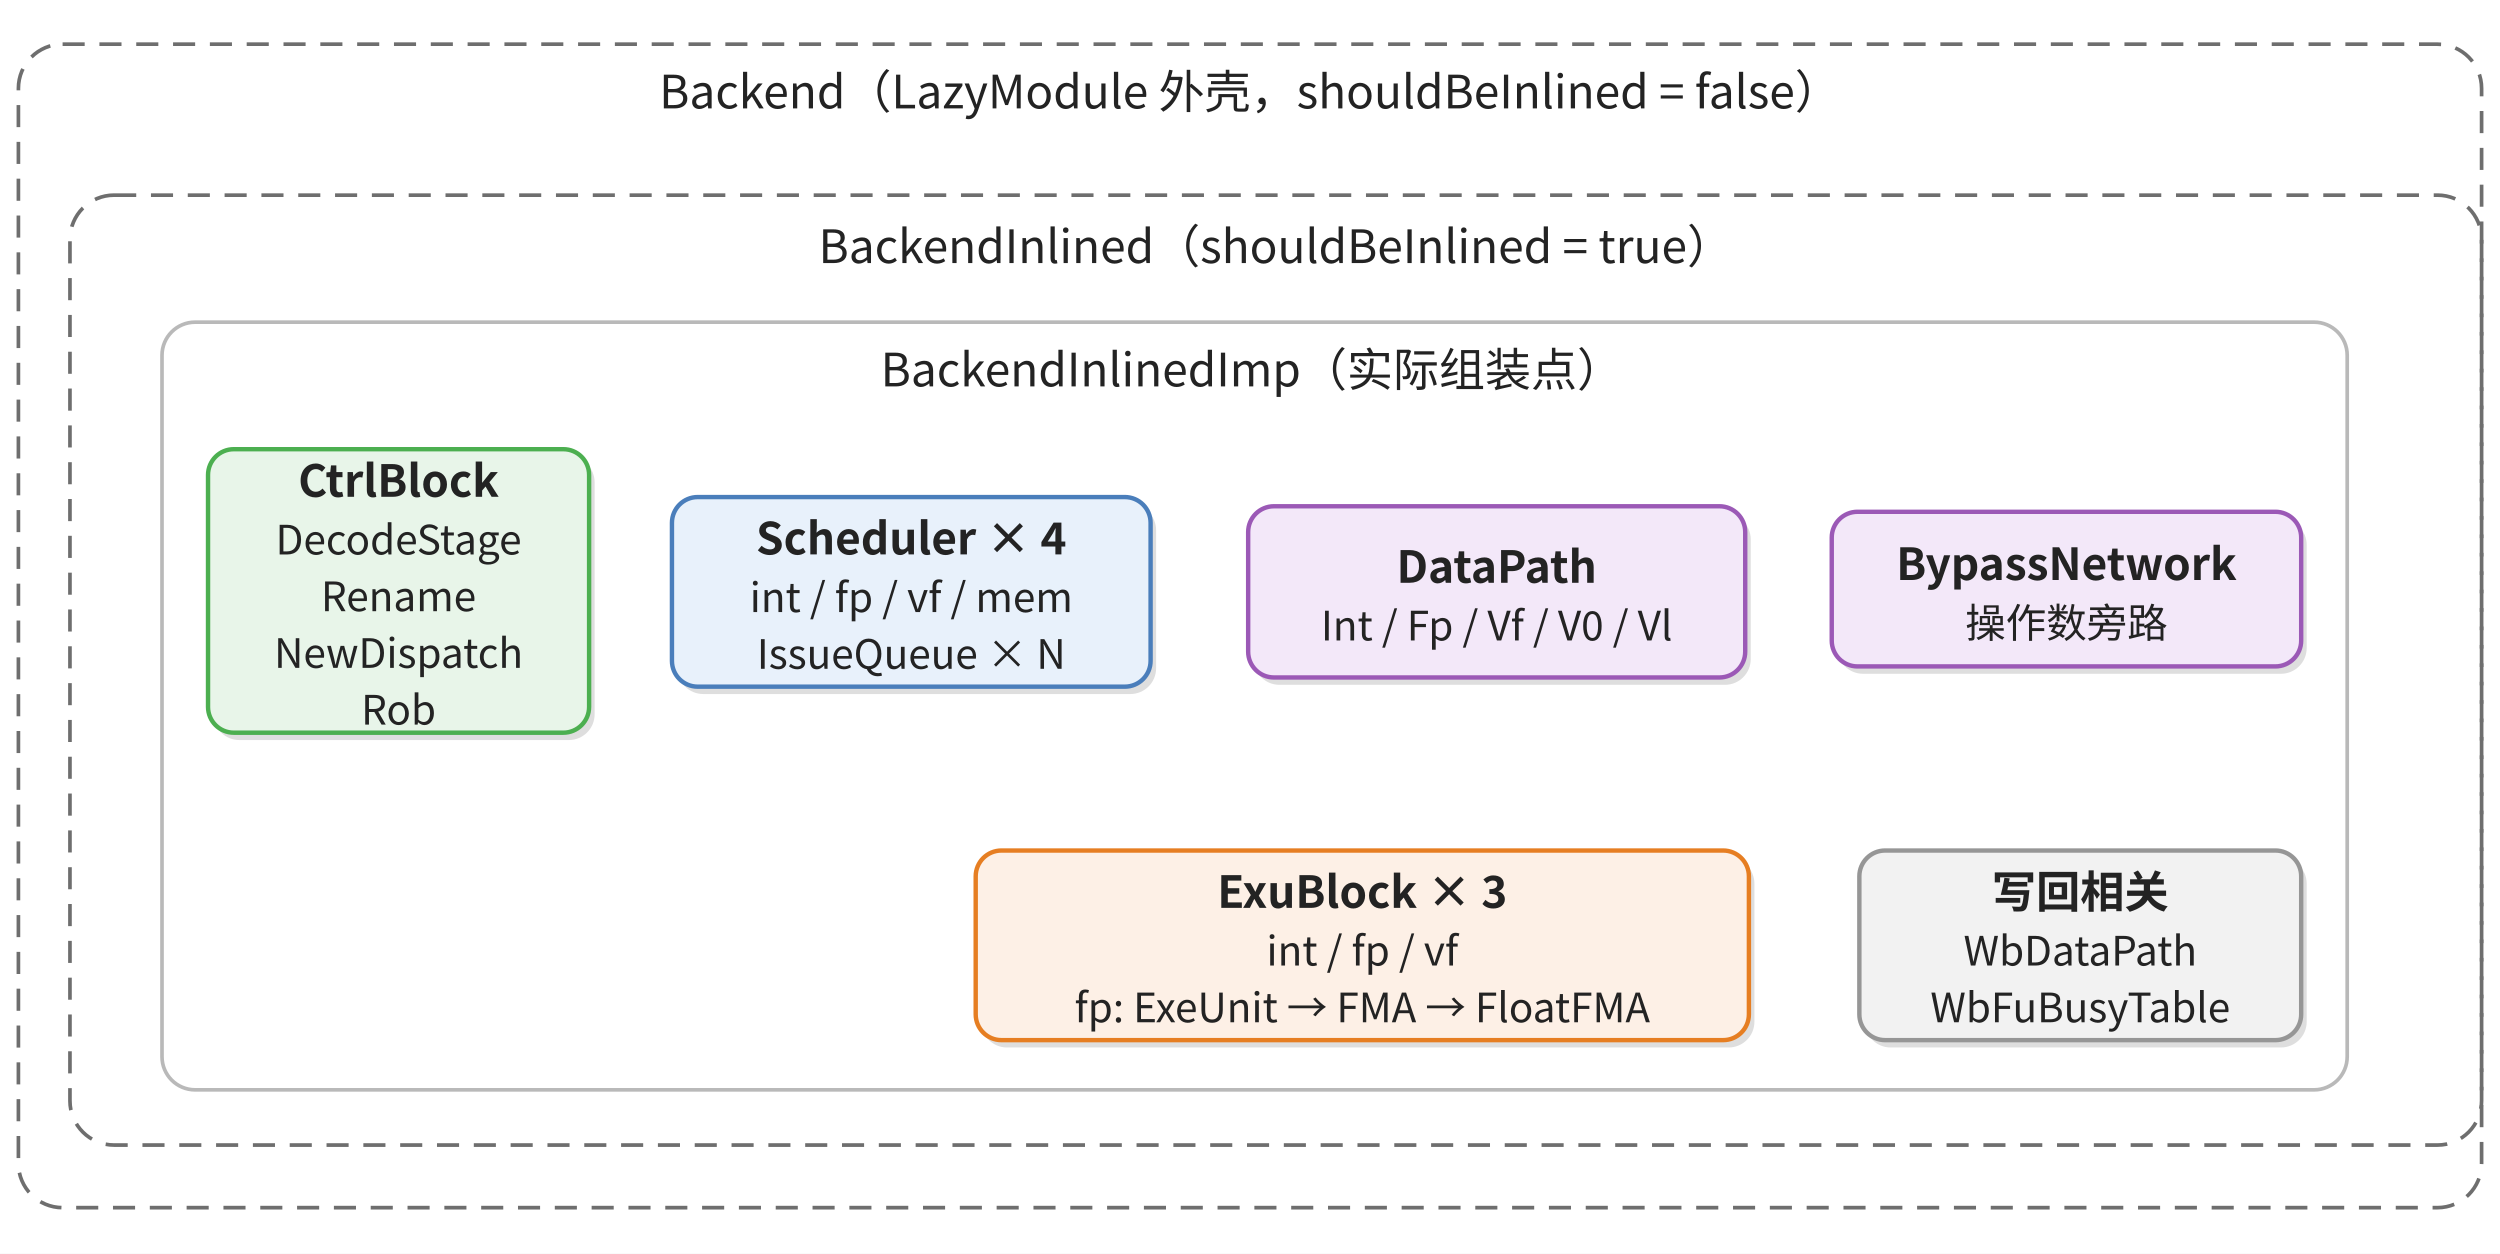
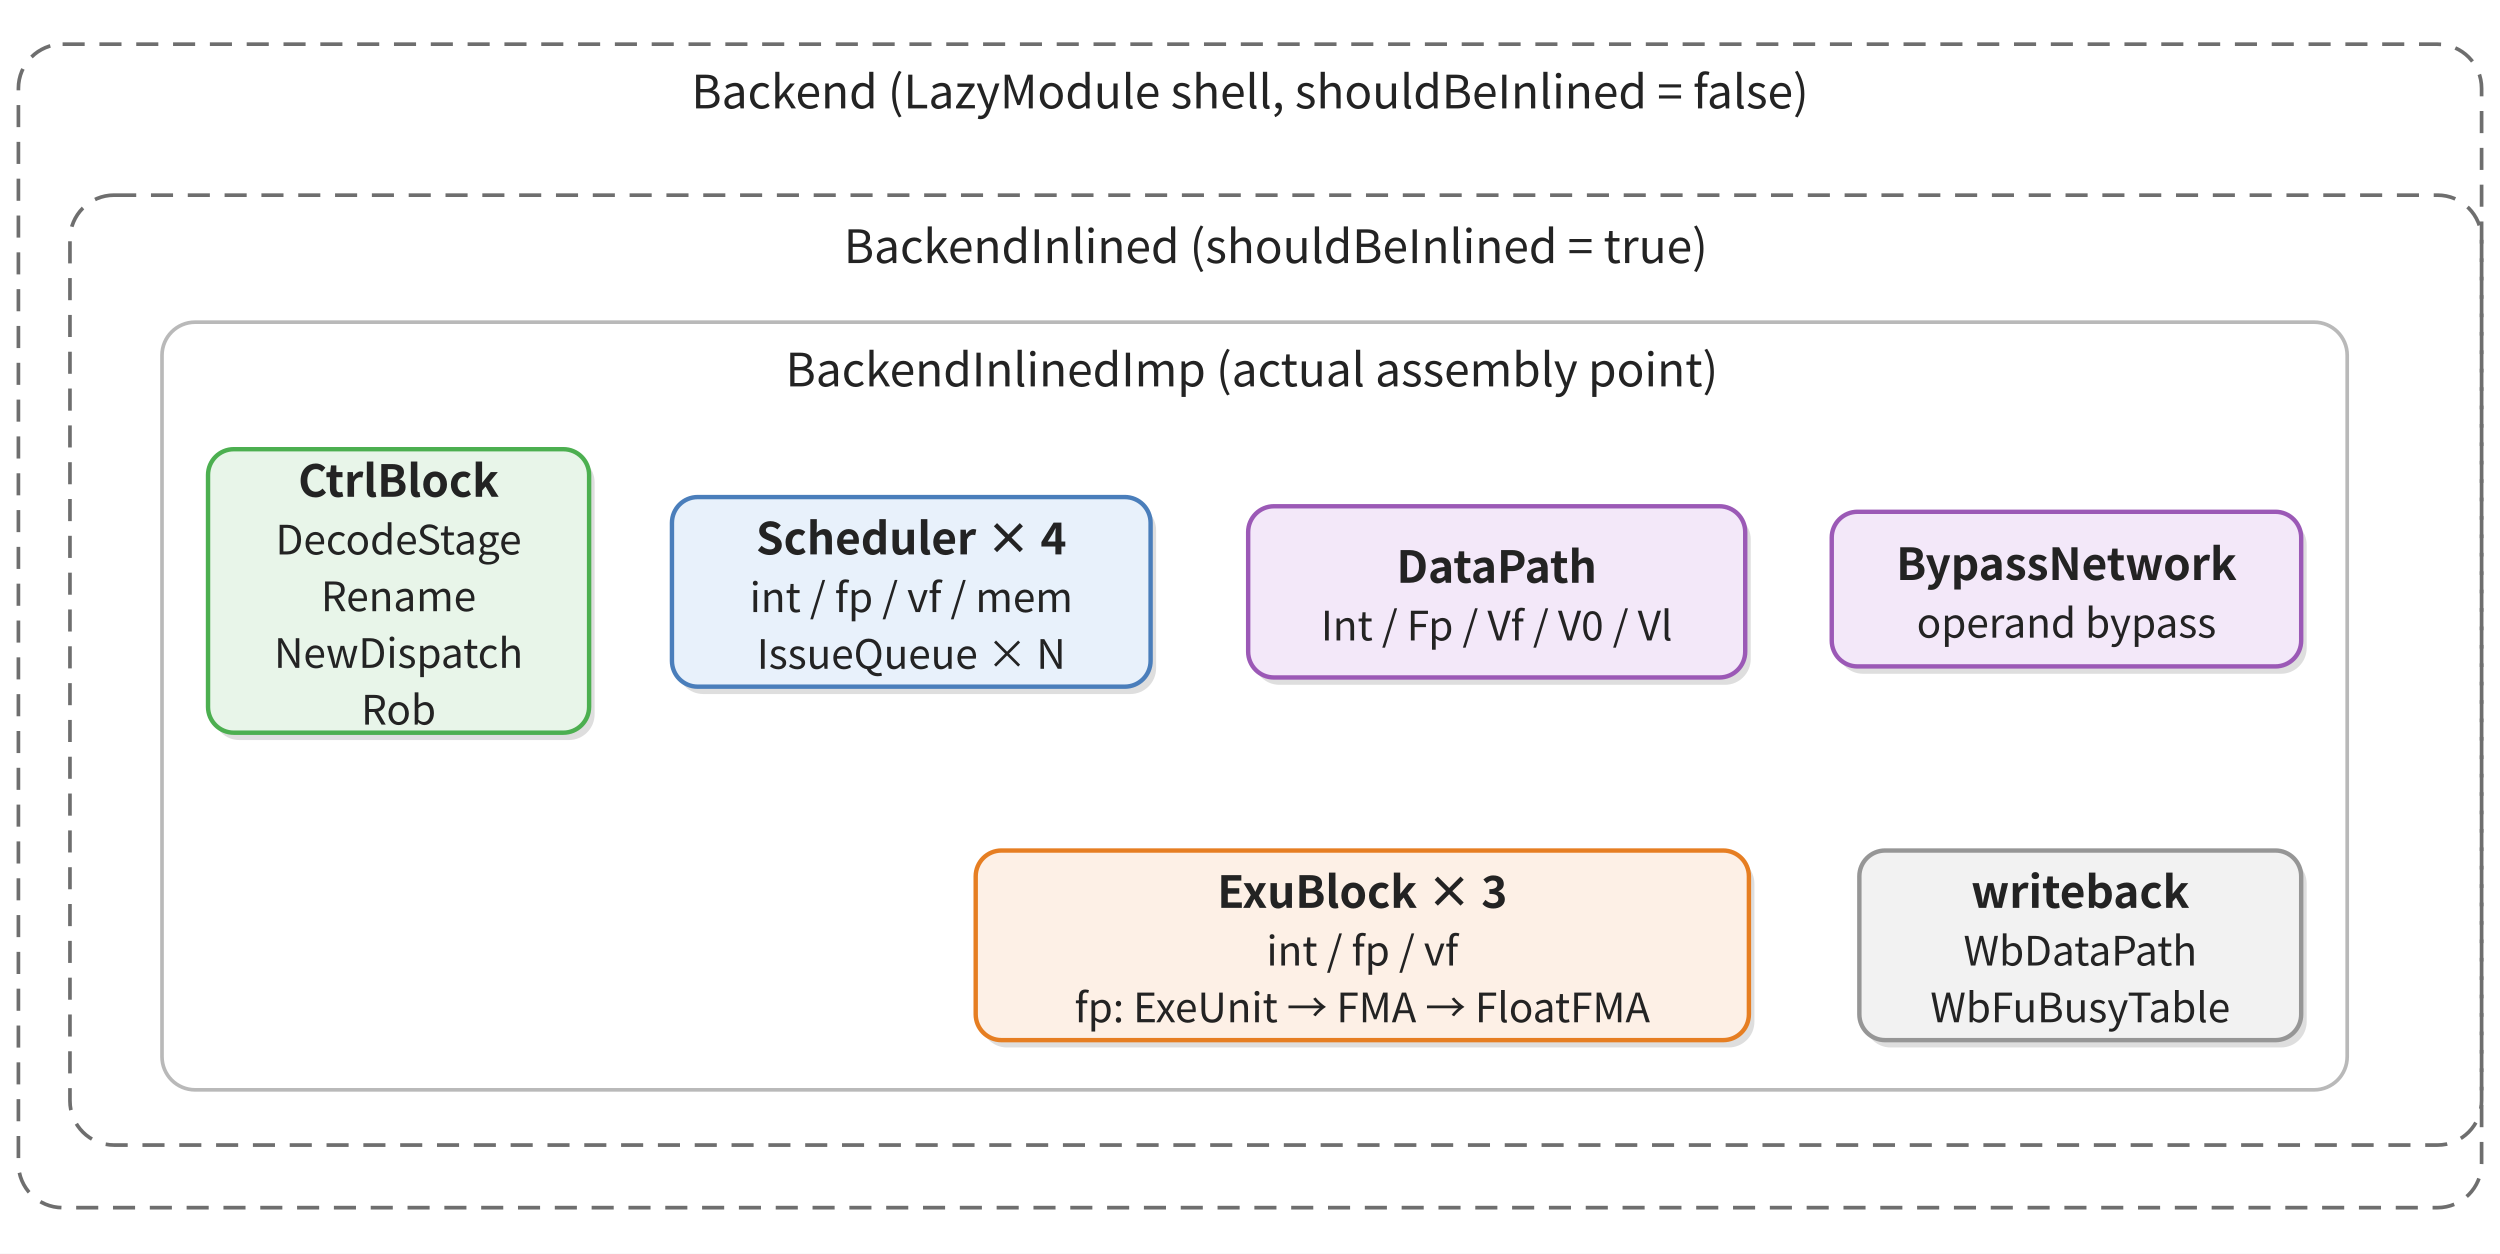
- <svg xmlns="http://www.w3.org/2000/svg" width="1358" height="681" viewBox="0 0 1358 681" font-family="'Noto Sans CJK SC','Source Han Sans SC','Microsoft YaHei','PingFang SC',sans-serif">
+ <svg xmlns="http://www.w3.org/2000/svg" width="1358" height="681" viewBox="0 0 1358 681" font-family="'Noto Sans CJK SC','Source Han Sans SC','Microsoft YaHei','PingFang SC',sans-serif" xml:space="preserve">
  <rect x="0" y="0" width="1358" height="681" fill="#ffffff" />
  <rect x="10" y="24" width="1338" height="632" rx="24" fill="none" stroke="#6E6E6E" stroke-width="2" stroke-dasharray="12 8" />
-   <text x="679" y="48" font-size="25" fill="#232323" text-anchor="middle" dominant-baseline="central">Backend（LazyModule 外壳，shouldBeInlined = false）</text>
+   <text xml:space="preserve" x="679" y="48" font-size="25" fill="#232323" text-anchor="middle" dominant-baseline="central">Backend (LazyModule shell, shouldBeInlined = false)</text>
  <rect x="38" y="106" width="1310" height="516" rx="24" fill="none" stroke="#6E6E6E" stroke-width="2" stroke-dasharray="12 8" />
-   <text x="693" y="132" font-size="25" fill="#232323" text-anchor="middle" dominant-baseline="central">BackendInlined（shouldBeInlined = true）</text>
+   <text xml:space="preserve" x="693" y="132" font-size="25" fill="#232323" text-anchor="middle" dominant-baseline="central">BackendInlined (shouldBeInlined = true)</text>
  <rect x="88" y="175" width="1187" height="417" rx="18" fill="#FFFFFF" stroke="#B9B9B9" stroke-width="2" />
-   <text x="680" y="199" font-size="25" fill="#232323" text-anchor="middle" dominant-baseline="central">BackendInlinedImp（实际组装点）</text>
+   <text xml:space="preserve" x="680" y="199" font-size="25" fill="#232323" text-anchor="middle" dominant-baseline="central">BackendInlinedImp (actual assembly point)</text>
  <rect x="116" y="248" width="207" height="154" rx="14" fill="#DEDEDE" />
  <rect x="113" y="244" width="207" height="154" rx="14" fill="#E8F5E9" stroke="#4CAF50" stroke-width="2.4" />
-   <text x="216.5" y="259.4" font-size="24" fill="#232323" text-anchor="middle" dominant-baseline="central" font-weight="bold">CtrlBlock</text>
-   <text x="216.5" y="291.6" font-size="22" fill="#232323" text-anchor="middle" dominant-baseline="central">DecodeStage</text>
-   <text x="216.5" y="322.4" font-size="22" fill="#232323" text-anchor="middle" dominant-baseline="central">Rename</text>
-   <text x="216.5" y="353.2" font-size="22" fill="#232323" text-anchor="middle" dominant-baseline="central">NewDispatch</text>
-   <text x="216.5" y="384" font-size="22" fill="#232323" text-anchor="middle" dominant-baseline="central">Rob</text>
+   <text xml:space="preserve" x="216.5" y="259.4" font-size="24" fill="#232323" text-anchor="middle" dominant-baseline="central" font-weight="bold">CtrlBlock</text>
+   <text xml:space="preserve" x="216.5" y="291.6" font-size="22" fill="#232323" text-anchor="middle" dominant-baseline="central">DecodeStage</text>
+   <text xml:space="preserve" x="216.5" y="322.4" font-size="22" fill="#232323" text-anchor="middle" dominant-baseline="central">Rename</text>
+   <text xml:space="preserve" x="216.5" y="353.2" font-size="22" fill="#232323" text-anchor="middle" dominant-baseline="central">NewDispatch</text>
+   <text xml:space="preserve" x="216.5" y="384" font-size="22" fill="#232323" text-anchor="middle" dominant-baseline="central">Rob</text>
  <rect x="368" y="274" width="260" height="103" rx="14" fill="#DEDEDE" />
  <rect x="365" y="270" width="260" height="103" rx="14" fill="#E8F1FB" stroke="#4A7EBB" stroke-width="2.4" />
-   <text x="495" y="290.7" font-size="24" fill="#232323" text-anchor="middle" dominant-baseline="central" font-weight="bold">Scheduler × 4</text>
-   <text x="495" y="322.9" font-size="22" fill="#232323" text-anchor="middle" dominant-baseline="central">int / fp / vf / mem</text>
-   <text x="495" y="353.7" font-size="22" fill="#232323" text-anchor="middle" dominant-baseline="central">IssueQueue × N</text>
+   <text xml:space="preserve" x="495" y="290.7" font-size="24" fill="#232323" text-anchor="middle" dominant-baseline="central" font-weight="bold">Scheduler × 4</text>
+   <text xml:space="preserve" x="495" y="322.9" font-size="22" fill="#232323" text-anchor="middle" dominant-baseline="central">int / fp / vf / mem</text>
+   <text xml:space="preserve" x="495" y="353.7" font-size="22" fill="#232323" text-anchor="middle" dominant-baseline="central">IssueQueue × N</text>
  <rect x="681" y="279" width="270" height="93" rx="14" fill="#DEDEDE" />
  <rect x="678" y="275" width="270" height="93" rx="14" fill="#F3E8F9" stroke="#9B59B6" stroke-width="2.4" />
-   <text x="813" y="306.1" font-size="24" fill="#232323" text-anchor="middle" dominant-baseline="central" font-weight="bold">DataPath</text>
-   <text x="813" y="338.3" font-size="22" fill="#232323" text-anchor="middle" dominant-baseline="central">Int / Fp / Vf / V0 / Vl</text>
+   <text xml:space="preserve" x="813" y="306.1" font-size="24" fill="#232323" text-anchor="middle" dominant-baseline="central" font-weight="bold">DataPath</text>
+   <text xml:space="preserve" x="813" y="338.3" font-size="22" fill="#232323" text-anchor="middle" dominant-baseline="central">Int / Fp / Vf / V0 / Vl</text>
  <rect x="998" y="282" width="255" height="84" rx="14" fill="#DEDEDE" />
  <rect x="995" y="278" width="255" height="84" rx="14" fill="#F3E8F9" stroke="#9B59B6" stroke-width="2.4" />
-   <text x="1122.5" y="304.6" font-size="24" fill="#232323" text-anchor="middle" dominant-baseline="central" font-weight="bold">BypassNetwork</text>
-   <text x="1122.5" y="336.8" font-size="22" fill="#232323" text-anchor="middle" dominant-baseline="central">操作数旁路</text>
+   <text xml:space="preserve" x="1122.5" y="304.6" font-size="24" fill="#232323" text-anchor="middle" dominant-baseline="central" font-weight="bold">BypassNetwork</text>
+   <text xml:space="preserve" x="1122.5" y="336.8" font-size="22" fill="#232323" text-anchor="middle" dominant-baseline="central">operand bypass</text>
  <rect x="533" y="466" width="420" height="103" rx="14" fill="#DEDEDE" />
  <rect x="530" y="462" width="420" height="103" rx="14" fill="#FDF0E6" stroke="#E67E22" stroke-width="2.4" />
-   <text x="740" y="482.7" font-size="24" fill="#232323" text-anchor="middle" dominant-baseline="central" font-weight="bold">ExuBlock × 3</text>
-   <text x="740" y="514.9" font-size="22" fill="#232323" text-anchor="middle" dominant-baseline="central">int / fp / vf</text>
-   <text x="740" y="545.7" font-size="22" fill="#232323" text-anchor="middle" dominant-baseline="central">fp: ExeUnit → FMA → FloatFMA</text>
+   <text xml:space="preserve" x="740" y="482.7" font-size="24" fill="#232323" text-anchor="middle" dominant-baseline="central" font-weight="bold">ExuBlock × 3</text>
+   <text xml:space="preserve" x="740" y="514.9" font-size="22" fill="#232323" text-anchor="middle" dominant-baseline="central">int / fp / vf</text>
+   <text xml:space="preserve" x="740" y="545.7" font-size="22" fill="#232323" text-anchor="middle" dominant-baseline="central">fp: ExeUnit → FMA → FloatFMA</text>
  <rect x="1013" y="466" width="240" height="103" rx="14" fill="#DEDEDE" />
  <rect x="1010" y="462" width="240" height="103" rx="14" fill="#F2F2F2" stroke="#969696" stroke-width="2.4" />
-   <text x="1130" y="482.7" font-size="24" fill="#232323" text-anchor="middle" dominant-baseline="central" font-weight="bold">写回相关</text>
-   <text x="1130" y="514.9" font-size="22" fill="#232323" text-anchor="middle" dominant-baseline="central">WbDataPath</text>
-   <text x="1130" y="545.7" font-size="22" fill="#232323" text-anchor="middle" dominant-baseline="central">WbFuBusyTable</text>
+   <text xml:space="preserve" x="1130" y="482.7" font-size="24" fill="#232323" text-anchor="middle" dominant-baseline="central" font-weight="bold">writeback</text>
+   <text xml:space="preserve" x="1130" y="514.9" font-size="22" fill="#232323" text-anchor="middle" dominant-baseline="central">WbDataPath</text>
+   <text xml:space="preserve" x="1130" y="545.7" font-size="22" fill="#232323" text-anchor="middle" dominant-baseline="central">WbFuBusyTable</text>
</svg>
